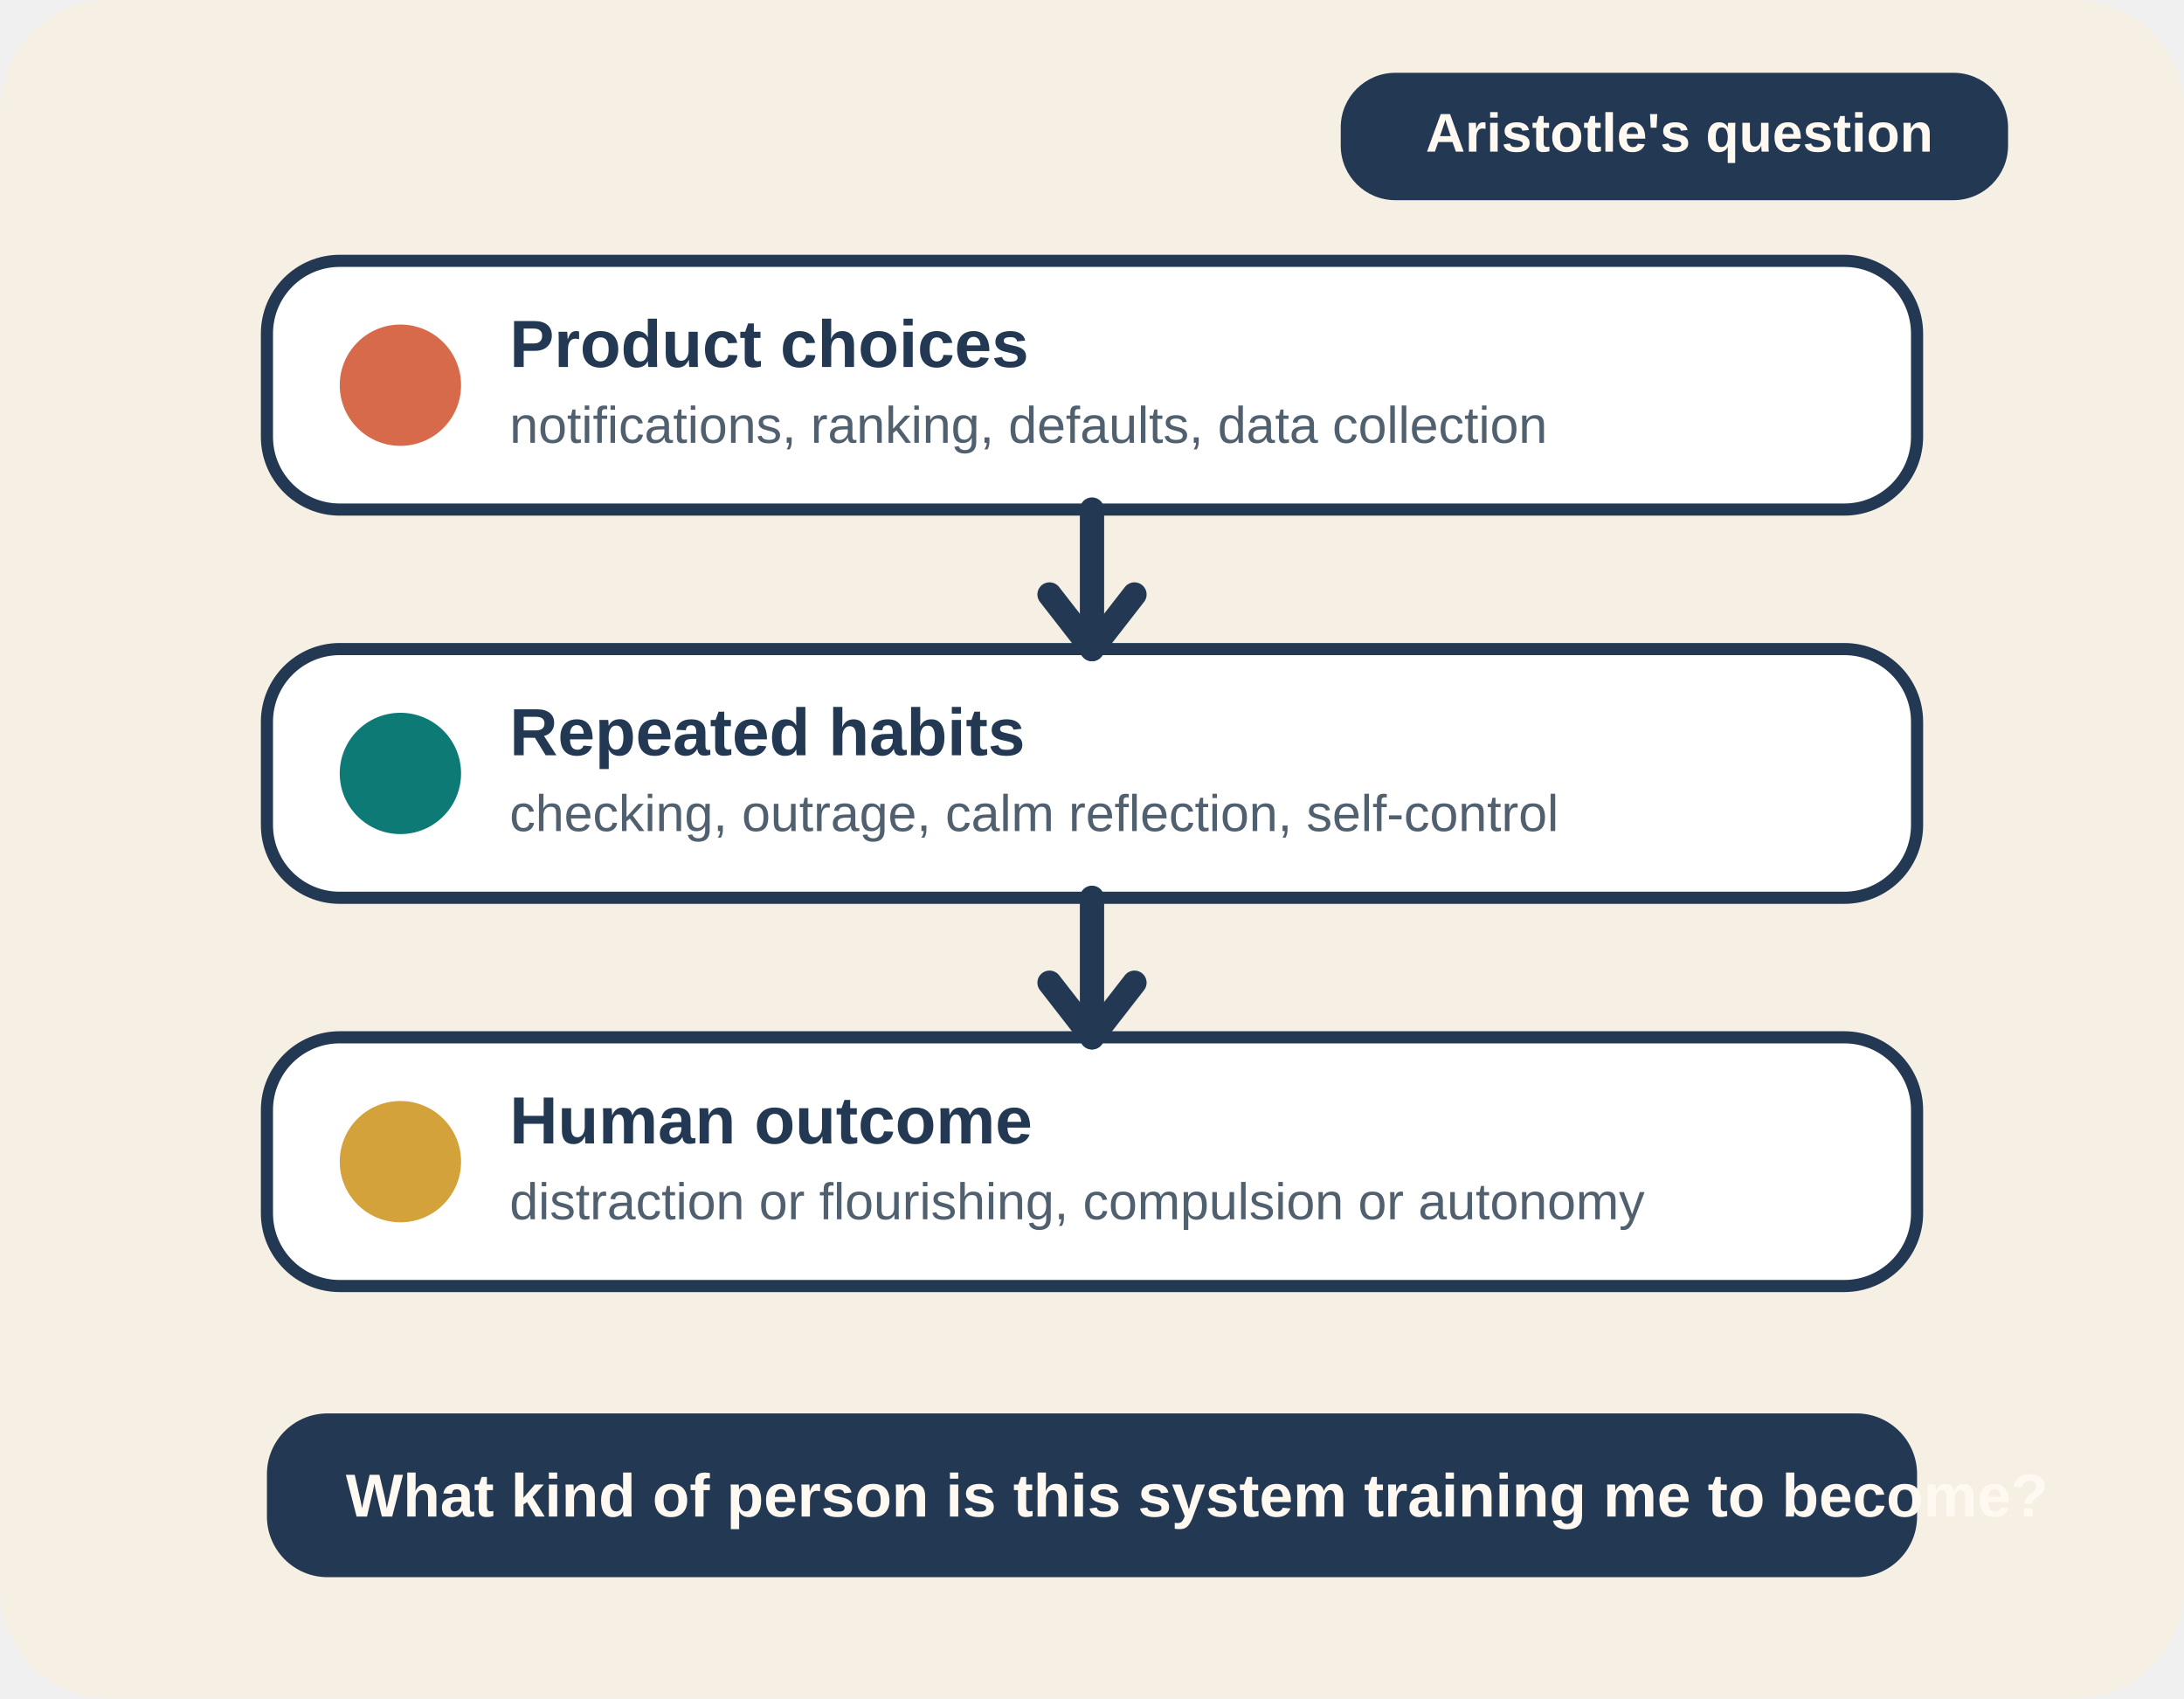
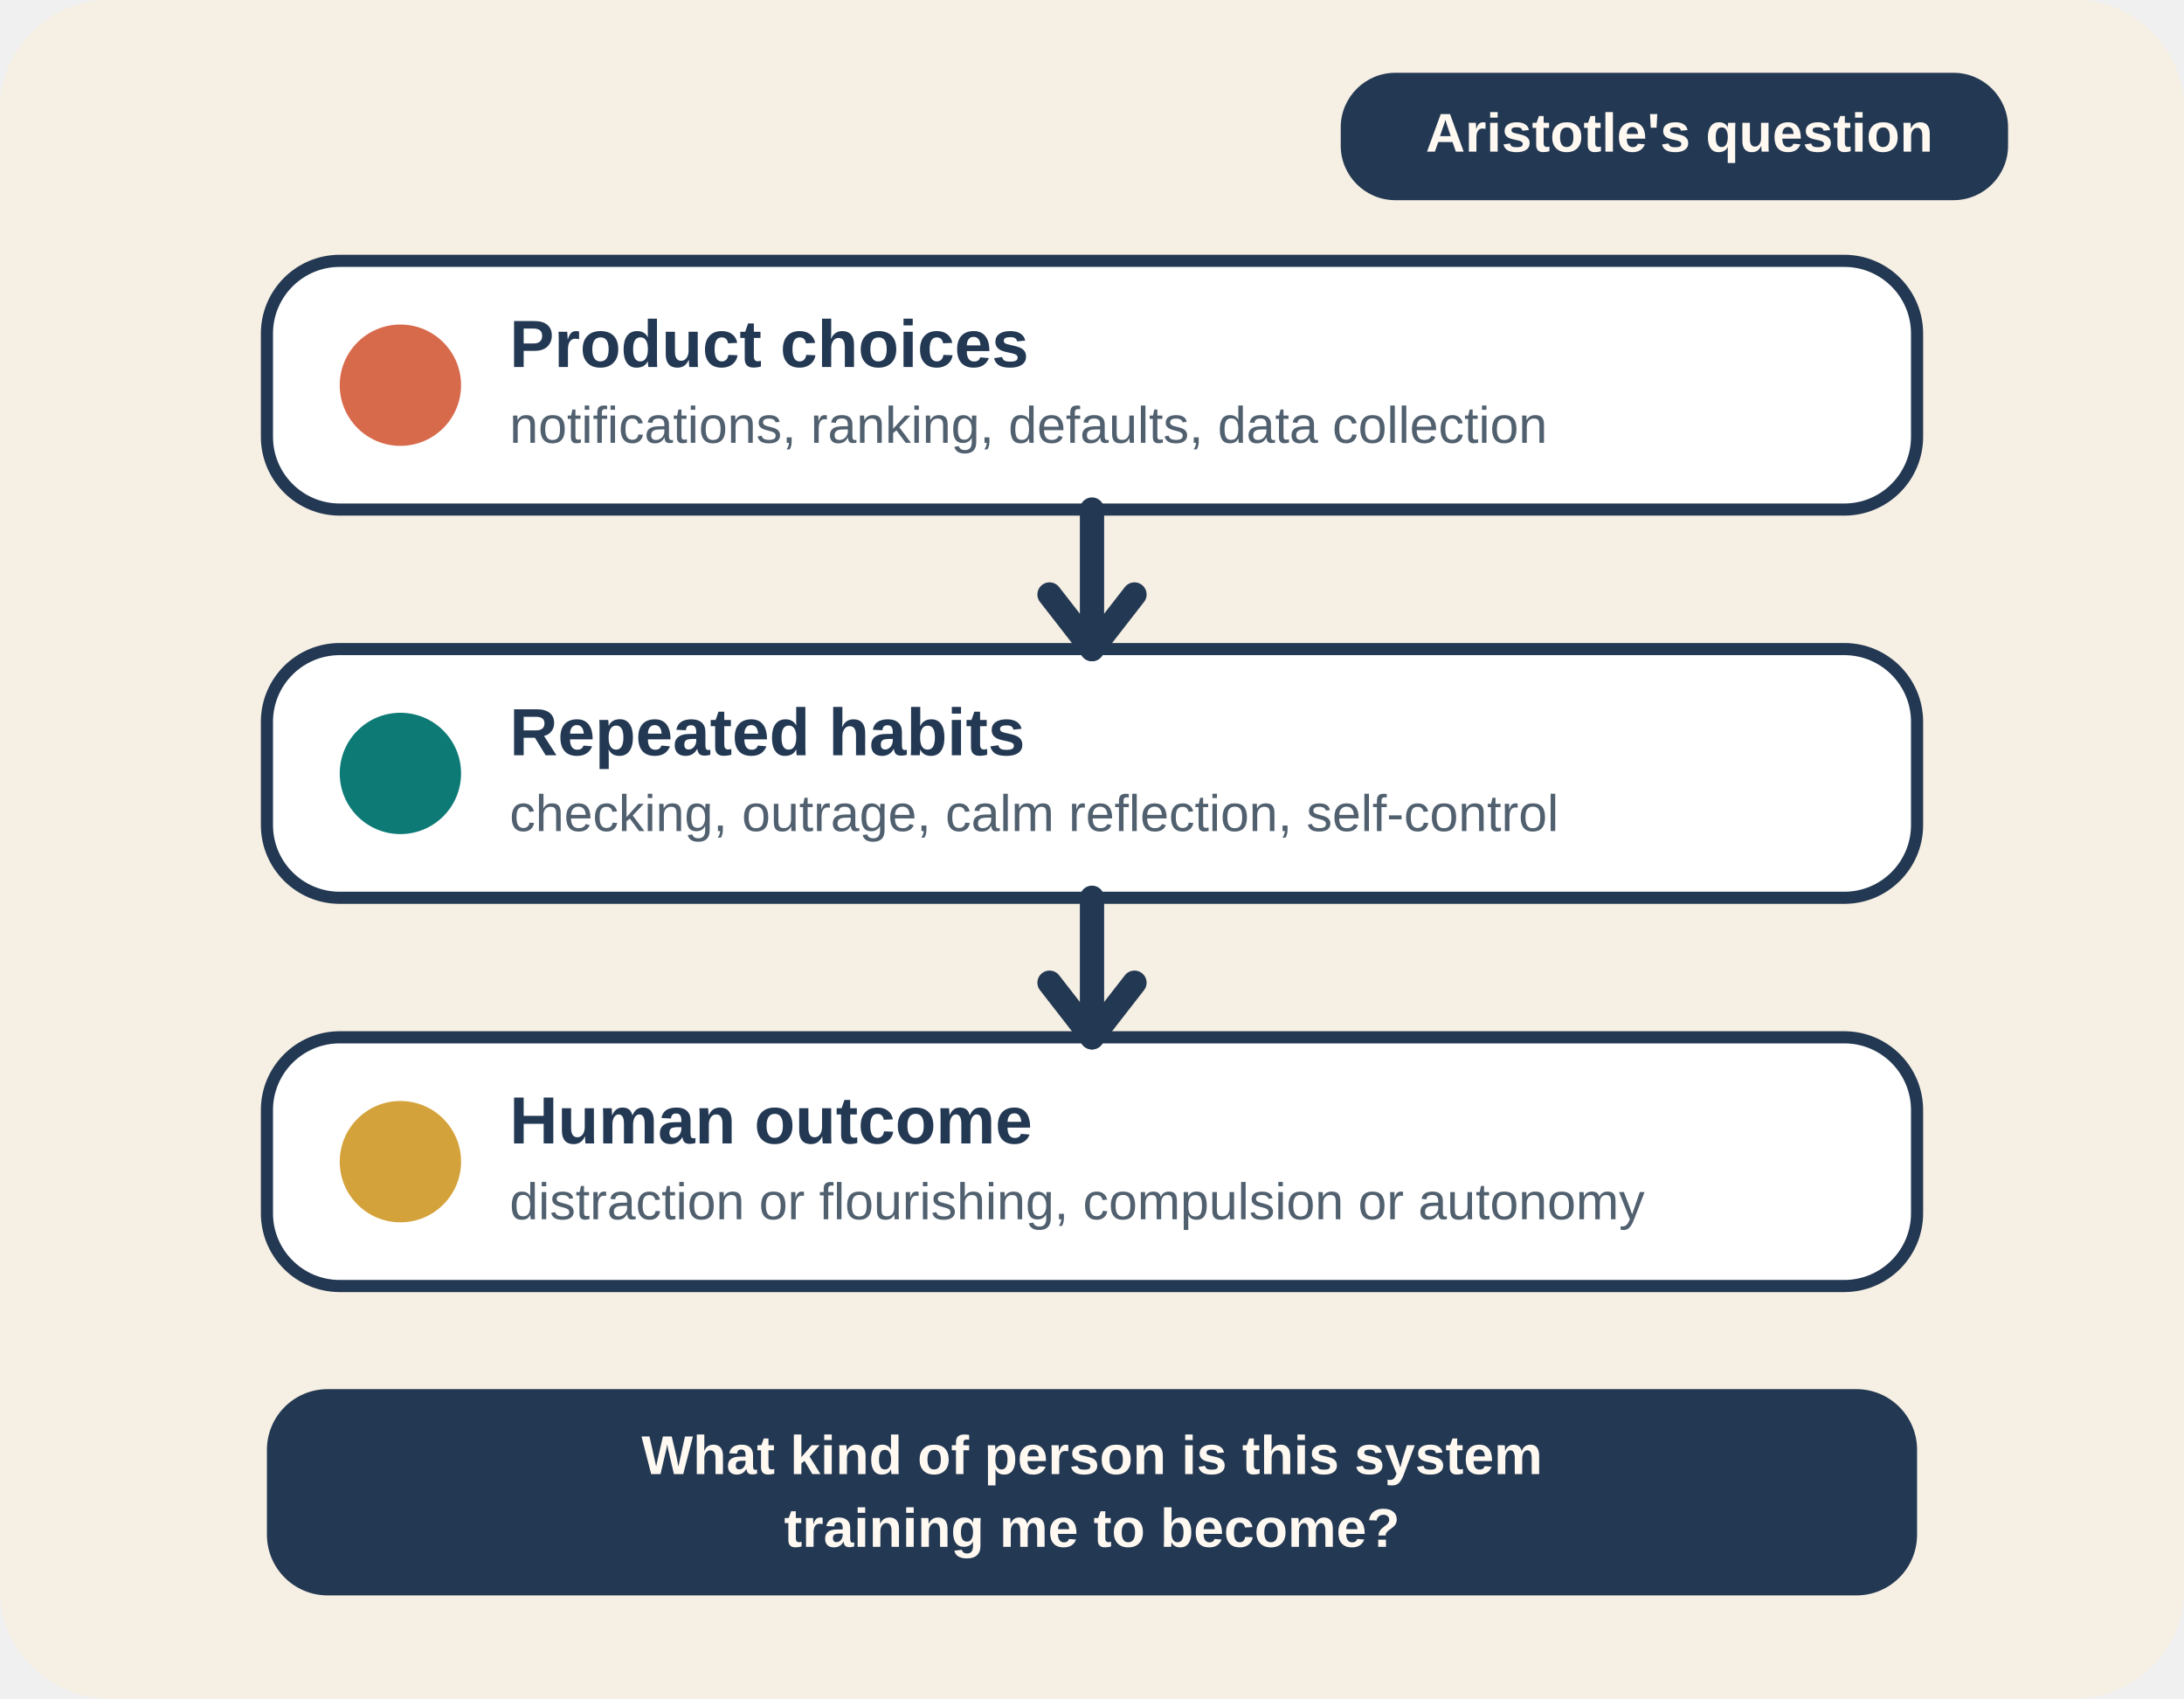
<svg xmlns="http://www.w3.org/2000/svg" width="720" height="560" viewBox="0 0 720 560" fill="none">
  <rect width="720" height="560" rx="36" fill="#F6EFE3" />
  <rect x="88" y="86" width="544" height="82" rx="24" fill="#FFFFFF" stroke="#233852" stroke-width="4" />
  <rect x="88" y="214" width="544" height="82" rx="24" fill="#FFFFFF" stroke="#233852" stroke-width="4" />
  <rect x="88" y="342" width="544" height="82" rx="24" fill="#FFFFFF" stroke="#233852" stroke-width="4" />
  <circle cx="132" cy="127" r="20" fill="#D86A4C" />
  <circle cx="132" cy="255" r="20" fill="#0D7A76" />
  <circle cx="132" cy="383" r="20" fill="#D4A23A" />
  <text x="168" y="121" fill="#233852" font-family="Arial" font-size="22" font-weight="700">Product choices</text>
  <text x="168" y="146" fill="#51606F" font-family="Arial" font-size="17">notifications, ranking, defaults, data collection</text>
  <text x="168" y="249" fill="#233852" font-family="Arial" font-size="22" font-weight="700">Repeated habits</text>
  <text x="168" y="274" fill="#51606F" font-family="Arial" font-size="17">checking, outrage, calm reflection, self-control</text>
  <text x="168" y="377" fill="#233852" font-family="Arial" font-size="22" font-weight="700">Human outcome</text>
  <text x="168" y="402" fill="#51606F" font-family="Arial" font-size="17">distraction or flourishing, compulsion or autonomy</text>
  <path d="M360 168V214" stroke="#233852" stroke-width="8" stroke-linecap="round" />
  <path d="M360 296V342" stroke="#233852" stroke-width="8" stroke-linecap="round" />
  <path d="M346 196L360 214L374 196" stroke="#233852" stroke-width="8" stroke-linecap="round" stroke-linejoin="round" />
  <path d="M346 324L360 342L374 324" stroke="#233852" stroke-width="8" stroke-linecap="round" stroke-linejoin="round" />
  <rect x="442" y="24" width="220" height="42" rx="18" fill="#233852" />
  <text x="470" y="50" fill="#FFF9F2" font-family="Arial" font-size="18" font-weight="700">Aristotle's question</text>
-   <rect x="88" y="466" width="544" height="54" rx="20" fill="#233852" />
-   <text x="114" y="500" fill="#FFF9F2" font-family="Arial" font-size="20" font-weight="700">What kind of person is this system training me to become?</text>
+   <rect x="88" y="458" width="544" height="68" rx="20" fill="#233852" />
+   <text x="360" y="486" fill="#FFF9F2" font-family="Arial" font-size="18" font-weight="700" text-anchor="middle">What kind of person is this system</text>
+   <text x="360" y="510" fill="#FFF9F2" font-family="Arial" font-size="18" font-weight="700" text-anchor="middle">training me to become?</text>
</svg>
